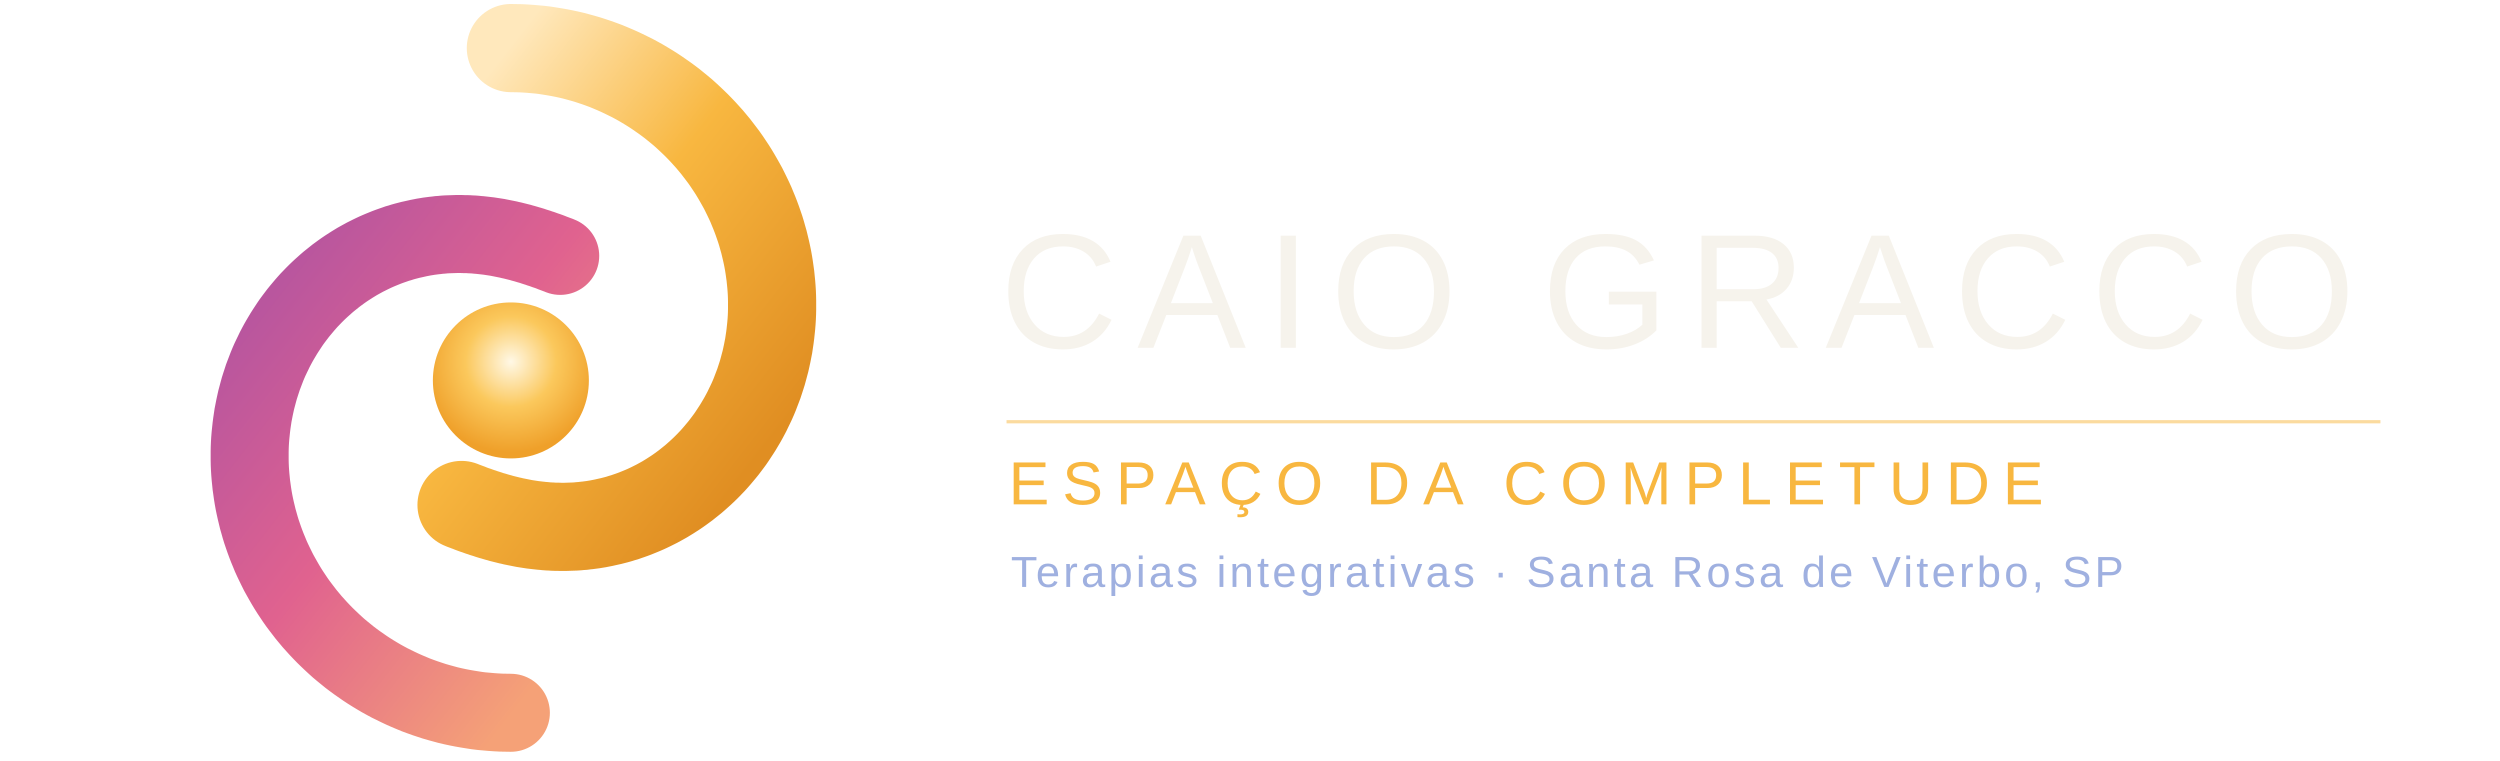
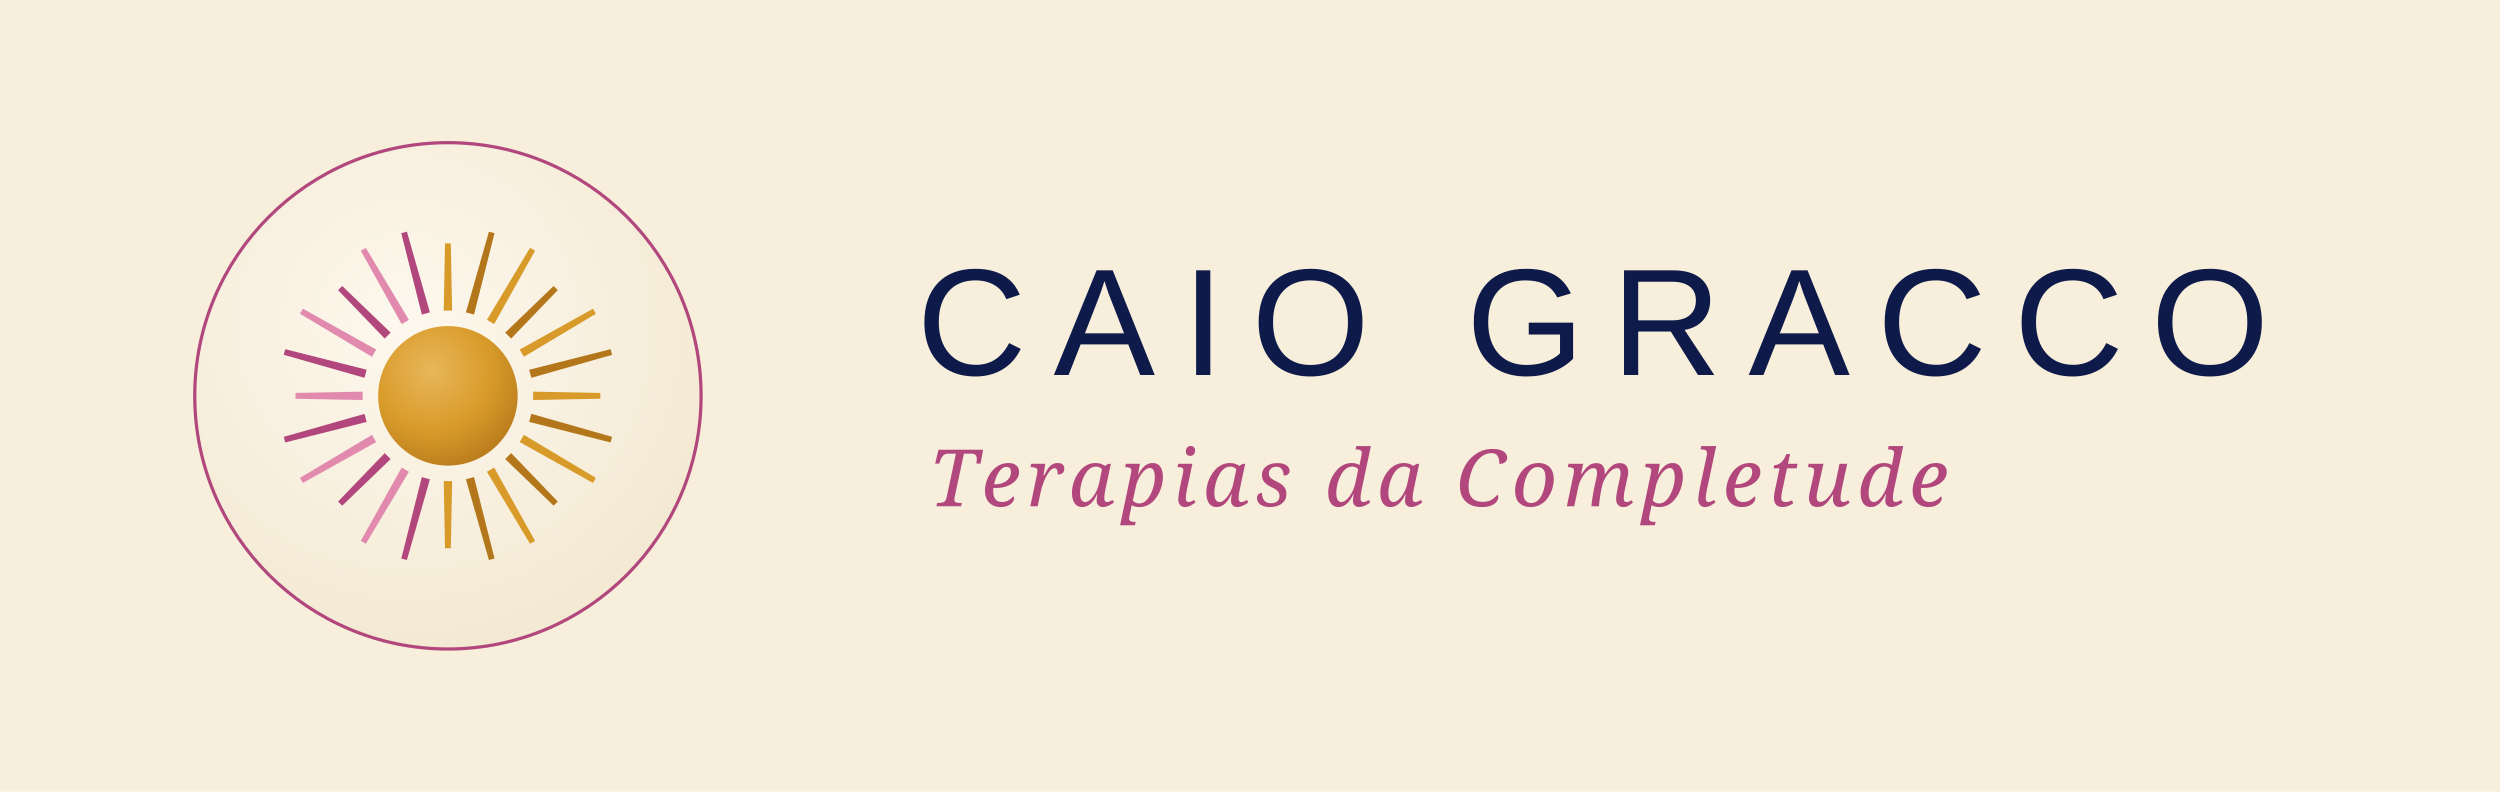
- <svg xmlns="http://www.w3.org/2000/svg" viewBox="0 0 2300 700" width="2300" height="700" role="img" aria-label="Caio Gracco — Espaço da Completude">
-   <g transform="translate(80 -40) scale(0.78)">
+ <svg xmlns="http://www.w3.org/2000/svg" viewBox="0 0 2400 760" width="2400" height="760" role="img" aria-label="Caio Gracco — Terapias da Completude">
+   <rect width="2400" height="760" fill="#F7EEDB" />
+   <g transform="translate(120 70) scale(0.62)">
    <defs>
-       <linearGradient id="cg-ouro" x1="0.15" y1="0" x2="0.9" y2="0.9">
-         <stop offset="0" stop-color="#FFE8BC" />
-         <stop offset="0.45" stop-color="#F8B740" />
-         <stop offset="1" stop-color="#E08E22" />
-       </linearGradient>
-       <linearGradient id="cg-rosa" x1="0.9" y1="0.9" x2="0.15" y2="0">
-         <stop offset="0" stop-color="#B9569E" />
-         <stop offset="0.45" stop-color="#E0628F" />
-         <stop offset="1" stop-color="#F5A177" />
-       </linearGradient>
-       <radialGradient id="cg-luz" cx="0.5" cy="0.38" r="0.58">
-         <stop offset="0" stop-color="#FFF8E6" />
-         <stop offset="0.5" stop-color="#FBC85C" />
-         <stop offset="1" stop-color="#EFA02A" />
+       <radialGradient id="cg-nucleo" cx="0.38" cy="0.32" r="0.78">
+         <stop offset="0" stop-color="#E8B65A" />
+         <stop offset="0.55" stop-color="#D89B2A" />
+         <stop offset="1" stop-color="#B4761A" />
+       </radialGradient>
+       <radialGradient id="cg-fundo" cx="0.42" cy="0.36" r="0.78">
+         <stop offset="0" stop-color="#FDF8EE" />
+         <stop offset="1" stop-color="#F2E6CD" />
      </radialGradient>
    </defs>
-     <g fill="none" stroke-linecap="round">
-       <path d="M500.0 108.0L505.7 108.1L511.5 108.2L517.2 108.5L523.0 108.9L528.7 109.4L534.4 109.9L540.1 110.6L545.8 111.5L551.4 112.4L557.1 113.4L562.7 114.5L568.3 115.7L573.9 117.0L579.4 118.5L584.9 120.0L590.4 121.6L595.9 123.4L601.3 125.2L606.6 127.1L612.0 129.1L617.3 131.3L622.5 133.5L627.7 135.8L632.8 138.2L637.9 140.7L643.0 143.2L648.0 145.9L652.9 148.6L657.8 151.5L662.6 154.4L667.4 157.4L672.1 160.5L676.7 163.7L681.3 166.9L685.8 170.2L690.3 173.6L694.6 177.1L698.9 180.6L703.2 184.2L707.3 187.9L711.4 191.7L715.4 195.5L719.4 199.4L723.2 203.3L727.0 207.3L730.7 211.4L734.4 215.5L737.9 219.7L741.4 223.9L744.7 228.2L748.0 232.5L751.3 236.9L754.4 241.3L757.4 245.8L760.4 250.3L763.3 254.9L766.0 259.4L768.7 264.1L771.3 268.7L773.9 273.4L776.3 278.2L778.6 282.9L780.9 287.7L783.1 292.5L785.1 297.4L787.1 302.2L789.0 307.1L790.8 312.0L792.5 316.9L794.2 321.9L795.7 326.8L797.1 331.8L798.5 336.7L799.7 341.7L800.9 346.7L802.0 351.7L803.0 356.6L803.9 361.6L804.7 366.6L805.4 371.6L806.1 376.6L806.6 381.6L807.1 386.5L807.5 391.5L807.8 396.4L808.0 401.4L808.1 406.3L808.1 411.2L808.1 416.1L808.0 420.9L807.8 425.8L807.5 430.6L807.1 435.4L806.6 440.2L806.1 444.9L805.5 449.6L804.8 454.3L804.1 459.0L803.2 463.6L802.3 468.2L801.3 472.8L800.3 477.3L799.1 481.8L797.9 486.3L796.7 490.7L795.3 495.1L793.9 499.4L792.5 503.7L790.9 507.9L789.3 512.1L787.7 516.3L786.0 520.4L784.2 524.5L782.3 528.5L780.4 532.4L778.5 536.4L776.5 540.2L774.4 544.1L772.3 547.8L770.1 551.5L767.9 555.2L765.6 558.8L763.3 562.3L761.0 565.8L758.6 569.3L756.1 572.7L753.6 576.0L751.1 579.3L748.5 582.5L745.9 585.6L743.3 588.7L740.6 591.8L737.9 594.8L735.1 597.7L732.4 600.5L729.5 603.4L726.7 606.1L723.8 608.8L720.9 611.4L718.0 614.0L715.1 616.5L712.1 618.9L709.1 621.3L706.1 623.7L703.1 625.9L700.1 628.1L697.0 630.3L693.9 632.4L690.8 634.4L687.7 636.4L684.6 638.3L681.5 640.2L678.3 642.0L675.2 643.7L672.1 645.4L668.9 647.0L665.7 648.6L662.6 650.1L659.4 651.6L656.2 653.0L653.1 654.3L649.9 655.6L646.7 656.9L643.5 658.1L640.4 659.2L637.2 660.3L634.1 661.4L630.9 662.3L627.8 663.3L624.6 664.2L621.5 665.0L618.4 665.8L615.2 666.5L612.1 667.2L609.0 667.9L605.9 668.5L602.9 669.1L599.8 669.6L596.8 670.1L593.7 670.5L590.7 670.9L587.7 671.2L584.7 671.6L581.7 671.8L578.8 672.1L575.8 672.3L572.9 672.4L570.0 672.5L567.1 672.6L564.2 672.7L561.4 672.7L558.5 672.7L555.7 672.6L552.9 672.6L550.1 672.5L547.3 672.3L544.6 672.2L541.9 672.0L539.1 671.7L536.5 671.5L533.8 671.2L531.1 670.9L528.5 670.6L525.9 670.3L523.3 669.9L520.7 669.5L518.1 669.1L515.6 668.7L513.1 668.2L510.6 667.7L508.1 667.2L505.6 666.7L503.1 666.2L500.7 665.6L498.3 665.1L495.9 664.5L493.5 663.9L491.1 663.3L488.7 662.7L486.4 662.0L484.1 661.4L481.7 660.7L479.4 660.0L477.2 659.4L474.9 658.7L472.6 657.9L470.4 657.2L468.1 656.5L465.9 655.7L463.6 655.0L461.4 654.2L459.2 653.4L457.0 652.7L454.8 651.9L452.7 651.1L450.5 650.2L448.3 649.4L446.2 648.6L444.0 647.8L441.8 646.9" stroke="url(#cg-ouro)" stroke-width="104" />
-       <g transform="rotate(180 500 500)">
-         <path d="M500.0 108.0L505.7 108.1L511.5 108.2L517.2 108.5L523.0 108.9L528.7 109.4L534.4 109.9L540.1 110.6L545.8 111.5L551.4 112.4L557.1 113.4L562.7 114.5L568.3 115.7L573.9 117.0L579.4 118.5L584.9 120.0L590.4 121.6L595.9 123.4L601.3 125.2L606.6 127.1L612.0 129.1L617.3 131.3L622.5 133.5L627.7 135.8L632.8 138.2L637.9 140.7L643.0 143.2L648.0 145.9L652.9 148.6L657.8 151.5L662.6 154.4L667.4 157.4L672.1 160.5L676.7 163.7L681.3 166.9L685.8 170.2L690.3 173.6L694.6 177.1L698.9 180.6L703.2 184.2L707.3 187.9L711.4 191.7L715.4 195.5L719.4 199.4L723.2 203.3L727.0 207.3L730.7 211.4L734.4 215.5L737.9 219.7L741.4 223.9L744.7 228.2L748.0 232.5L751.3 236.9L754.4 241.3L757.4 245.8L760.4 250.3L763.3 254.9L766.0 259.4L768.7 264.1L771.3 268.7L773.9 273.4L776.3 278.2L778.6 282.9L780.9 287.7L783.1 292.5L785.1 297.4L787.1 302.2L789.0 307.1L790.8 312.0L792.5 316.9L794.2 321.9L795.7 326.8L797.1 331.8L798.5 336.7L799.7 341.7L800.9 346.7L802.0 351.7L803.0 356.6L803.9 361.6L804.7 366.6L805.4 371.6L806.1 376.6L806.6 381.6L807.1 386.5L807.5 391.5L807.8 396.4L808.0 401.4L808.1 406.3L808.1 411.2L808.1 416.1L808.0 420.9L807.8 425.8L807.5 430.6L807.1 435.4L806.6 440.2L806.1 444.9L805.5 449.6L804.8 454.3L804.1 459.0L803.2 463.6L802.3 468.2L801.3 472.8L800.3 477.3L799.1 481.8L797.9 486.3L796.7 490.7L795.3 495.1L793.9 499.4L792.5 503.7L790.9 507.9L789.3 512.1L787.7 516.3L786.0 520.4L784.2 524.5L782.3 528.5L780.4 532.4L778.5 536.4L776.5 540.2L774.4 544.1L772.3 547.8L770.1 551.5L767.9 555.2L765.6 558.8L763.3 562.3L761.0 565.8L758.6 569.3L756.1 572.7L753.6 576.0L751.1 579.3L748.5 582.5L745.9 585.6L743.3 588.7L740.6 591.8L737.9 594.8L735.1 597.7L732.4 600.5L729.5 603.4L726.7 606.1L723.8 608.8L720.9 611.4L718.0 614.0L715.1 616.5L712.1 618.9L709.1 621.3L706.1 623.7L703.1 625.9L700.1 628.1L697.0 630.3L693.9 632.4L690.8 634.4L687.7 636.4L684.6 638.3L681.5 640.2L678.3 642.0L675.2 643.7L672.1 645.4L668.9 647.0L665.7 648.6L662.6 650.1L659.4 651.6L656.2 653.0L653.1 654.3L649.9 655.6L646.7 656.9L643.5 658.1L640.4 659.2L637.2 660.3L634.1 661.4L630.9 662.3L627.8 663.3L624.6 664.2L621.5 665.0L618.4 665.8L615.2 666.5L612.1 667.2L609.0 667.9L605.9 668.5L602.9 669.1L599.8 669.6L596.8 670.1L593.7 670.5L590.7 670.9L587.7 671.2L584.7 671.6L581.7 671.8L578.8 672.1L575.8 672.3L572.9 672.4L570.0 672.5L567.1 672.6L564.2 672.7L561.4 672.7L558.5 672.7L555.7 672.6L552.9 672.6L550.1 672.5L547.3 672.3L544.6 672.2L541.9 672.0L539.1 671.7L536.5 671.5L533.8 671.2L531.1 670.9L528.5 670.6L525.9 670.3L523.3 669.9L520.7 669.5L518.1 669.1L515.6 668.7L513.1 668.2L510.6 667.7L508.1 667.2L505.6 666.7L503.1 666.2L500.7 665.6L498.3 665.1L495.9 664.5L493.5 663.9L491.1 663.3L488.7 662.7L486.4 662.0L484.1 661.4L481.7 660.7L479.4 660.0L477.2 659.4L474.9 658.7L472.6 657.9L470.4 657.2L468.1 656.5L465.9 655.7L463.6 655.0L461.4 654.2L459.2 653.4L457.0 652.7L454.8 651.9L452.7 651.1L450.5 650.2L448.3 649.4L446.2 648.6L444.0 647.8L441.8 646.9" stroke="url(#cg-rosa)" stroke-width="92" />
-       </g>
+     <circle cx="500" cy="500" r="392" fill="url(#cg-fundo)" stroke="#B1477C" stroke-width="5" />
+     <g>
+       <path d="M506.5 368.0L504.5 264.0L495.5 264.0L493.5 368.0Z" fill="#D89B2A" />
+       <path d="M540.4 374.2L572.2 248.1L563.5 245.8L527.9 370.8Z" fill="#B4761A" />
+       <path d="M571.6 388.9L634.9 275.4L627.1 270.9L560.4 382.4Z" fill="#D89B2A" />
+       <path d="M597.9 411.3L670.1 336.3L663.7 329.9L588.7 402.1Z" fill="#B4761A" />
+       <path d="M617.6 439.6L729.1 372.9L724.6 365.1L611.1 428.4Z" fill="#D89B2A" />
+       <path d="M629.2 472.1L754.2 436.5L751.9 427.8L625.8 459.6Z" fill="#B4761A" />
+       <path d="M632.0 506.5L736.0 504.5L736.0 495.5L632.0 493.5Z" fill="#D89B2A" />
+       <path d="M625.8 540.4L751.9 572.2L754.2 563.5L629.2 527.9Z" fill="#B4761A" />
+       <path d="M611.1 571.6L724.6 634.9L729.1 627.1L617.6 560.4Z" fill="#D89B2A" />
+       <path d="M588.7 597.9L663.7 670.1L670.1 663.7L597.9 588.7Z" fill="#B4761A" />
+       <path d="M560.4 617.6L627.1 729.1L634.9 724.6L571.6 611.1Z" fill="#D89B2A" />
+       <path d="M527.9 629.2L563.5 754.2L572.2 751.9L540.4 625.8Z" fill="#B4761A" />
+       <path d="M493.5 632.0L495.5 736.0L504.5 736.0L506.5 632.0Z" fill="#D89B2A" />
+       <path d="M459.6 625.8L427.8 751.9L436.5 754.2L472.1 629.2Z" fill="#B1477C" />
+       <path d="M428.4 611.1L365.1 724.6L372.9 729.1L439.6 617.6Z" fill="#E289AE" />
+       <path d="M402.1 588.7L329.9 663.7L336.3 670.1L411.3 597.9Z" fill="#B1477C" />
+       <path d="M382.4 560.4L270.9 627.1L275.4 634.9L388.9 571.6Z" fill="#E289AE" />
+       <path d="M370.8 527.9L245.8 563.5L248.1 572.2L374.2 540.4Z" fill="#B1477C" />
+       <path d="M368.0 493.5L264.0 495.5L264.0 504.5L368.0 506.5Z" fill="#E289AE" />
+       <path d="M374.2 459.6L248.1 427.8L245.8 436.5L370.8 472.1Z" fill="#B1477C" />
+       <path d="M388.9 428.4L275.4 365.1L270.9 372.9L382.4 439.6Z" fill="#E289AE" />
+       <path d="M411.3 402.1L336.3 329.9L329.9 336.3L402.1 411.3Z" fill="#B1477C" />
+       <path d="M439.6 382.4L372.9 270.9L365.1 275.4L428.4 388.9Z" fill="#E289AE" />
+       <path d="M472.1 370.8L436.5 245.8L427.8 248.1L459.6 374.2Z" fill="#B1477C" />
    </g>
-     <circle cx="500" cy="500" r="92" fill="url(#cg-luz)" />
+     <circle cx="500" cy="500" r="108" fill="url(#cg-nucleo)" />
  </g>
-   <text x="920" y="320" font-family="Jost, 'Trebuchet MS', 'Helvetica Neue', Arial, sans-serif" font-size="150" font-weight="500" letter-spacing="18" fill="#F6F3EC">CAIO GRACCO</text>
-   <line x1="926" y1="388" x2="2190" y2="388" stroke="#F8B740" stroke-width="3" opacity="0.5" />
-   <text x="928" y="464" font-family="Jost, 'Trebuchet MS', 'Helvetica Neue', Arial, sans-serif" font-size="56" font-weight="300" letter-spacing="12" fill="#F8B740">ESPAÇO DA COMPLETUDE</text>
-   <text x="930" y="540" font-family="Jost, 'Trebuchet MS', 'Helvetica Neue', Arial, sans-serif" font-size="40" letter-spacing="3" fill="#9FB0E0">Terapias integrativas · Santa Rosa de Viterbo, SP</text>
+   <text x="880" y="360" font-family="Jost, 'Trebuchet MS', 'Helvetica Neue', Arial, sans-serif" font-size="146" font-weight="300" letter-spacing="26" fill="#0D1A4A">CAIO GRACCO</text>
+   <text x="892" y="486" font-family="'Cormorant Garamond', Georgia, serif" font-style="italic" font-size="76" letter-spacing="6" fill="#B1477C">Terapias da Completude</text>
</svg>
